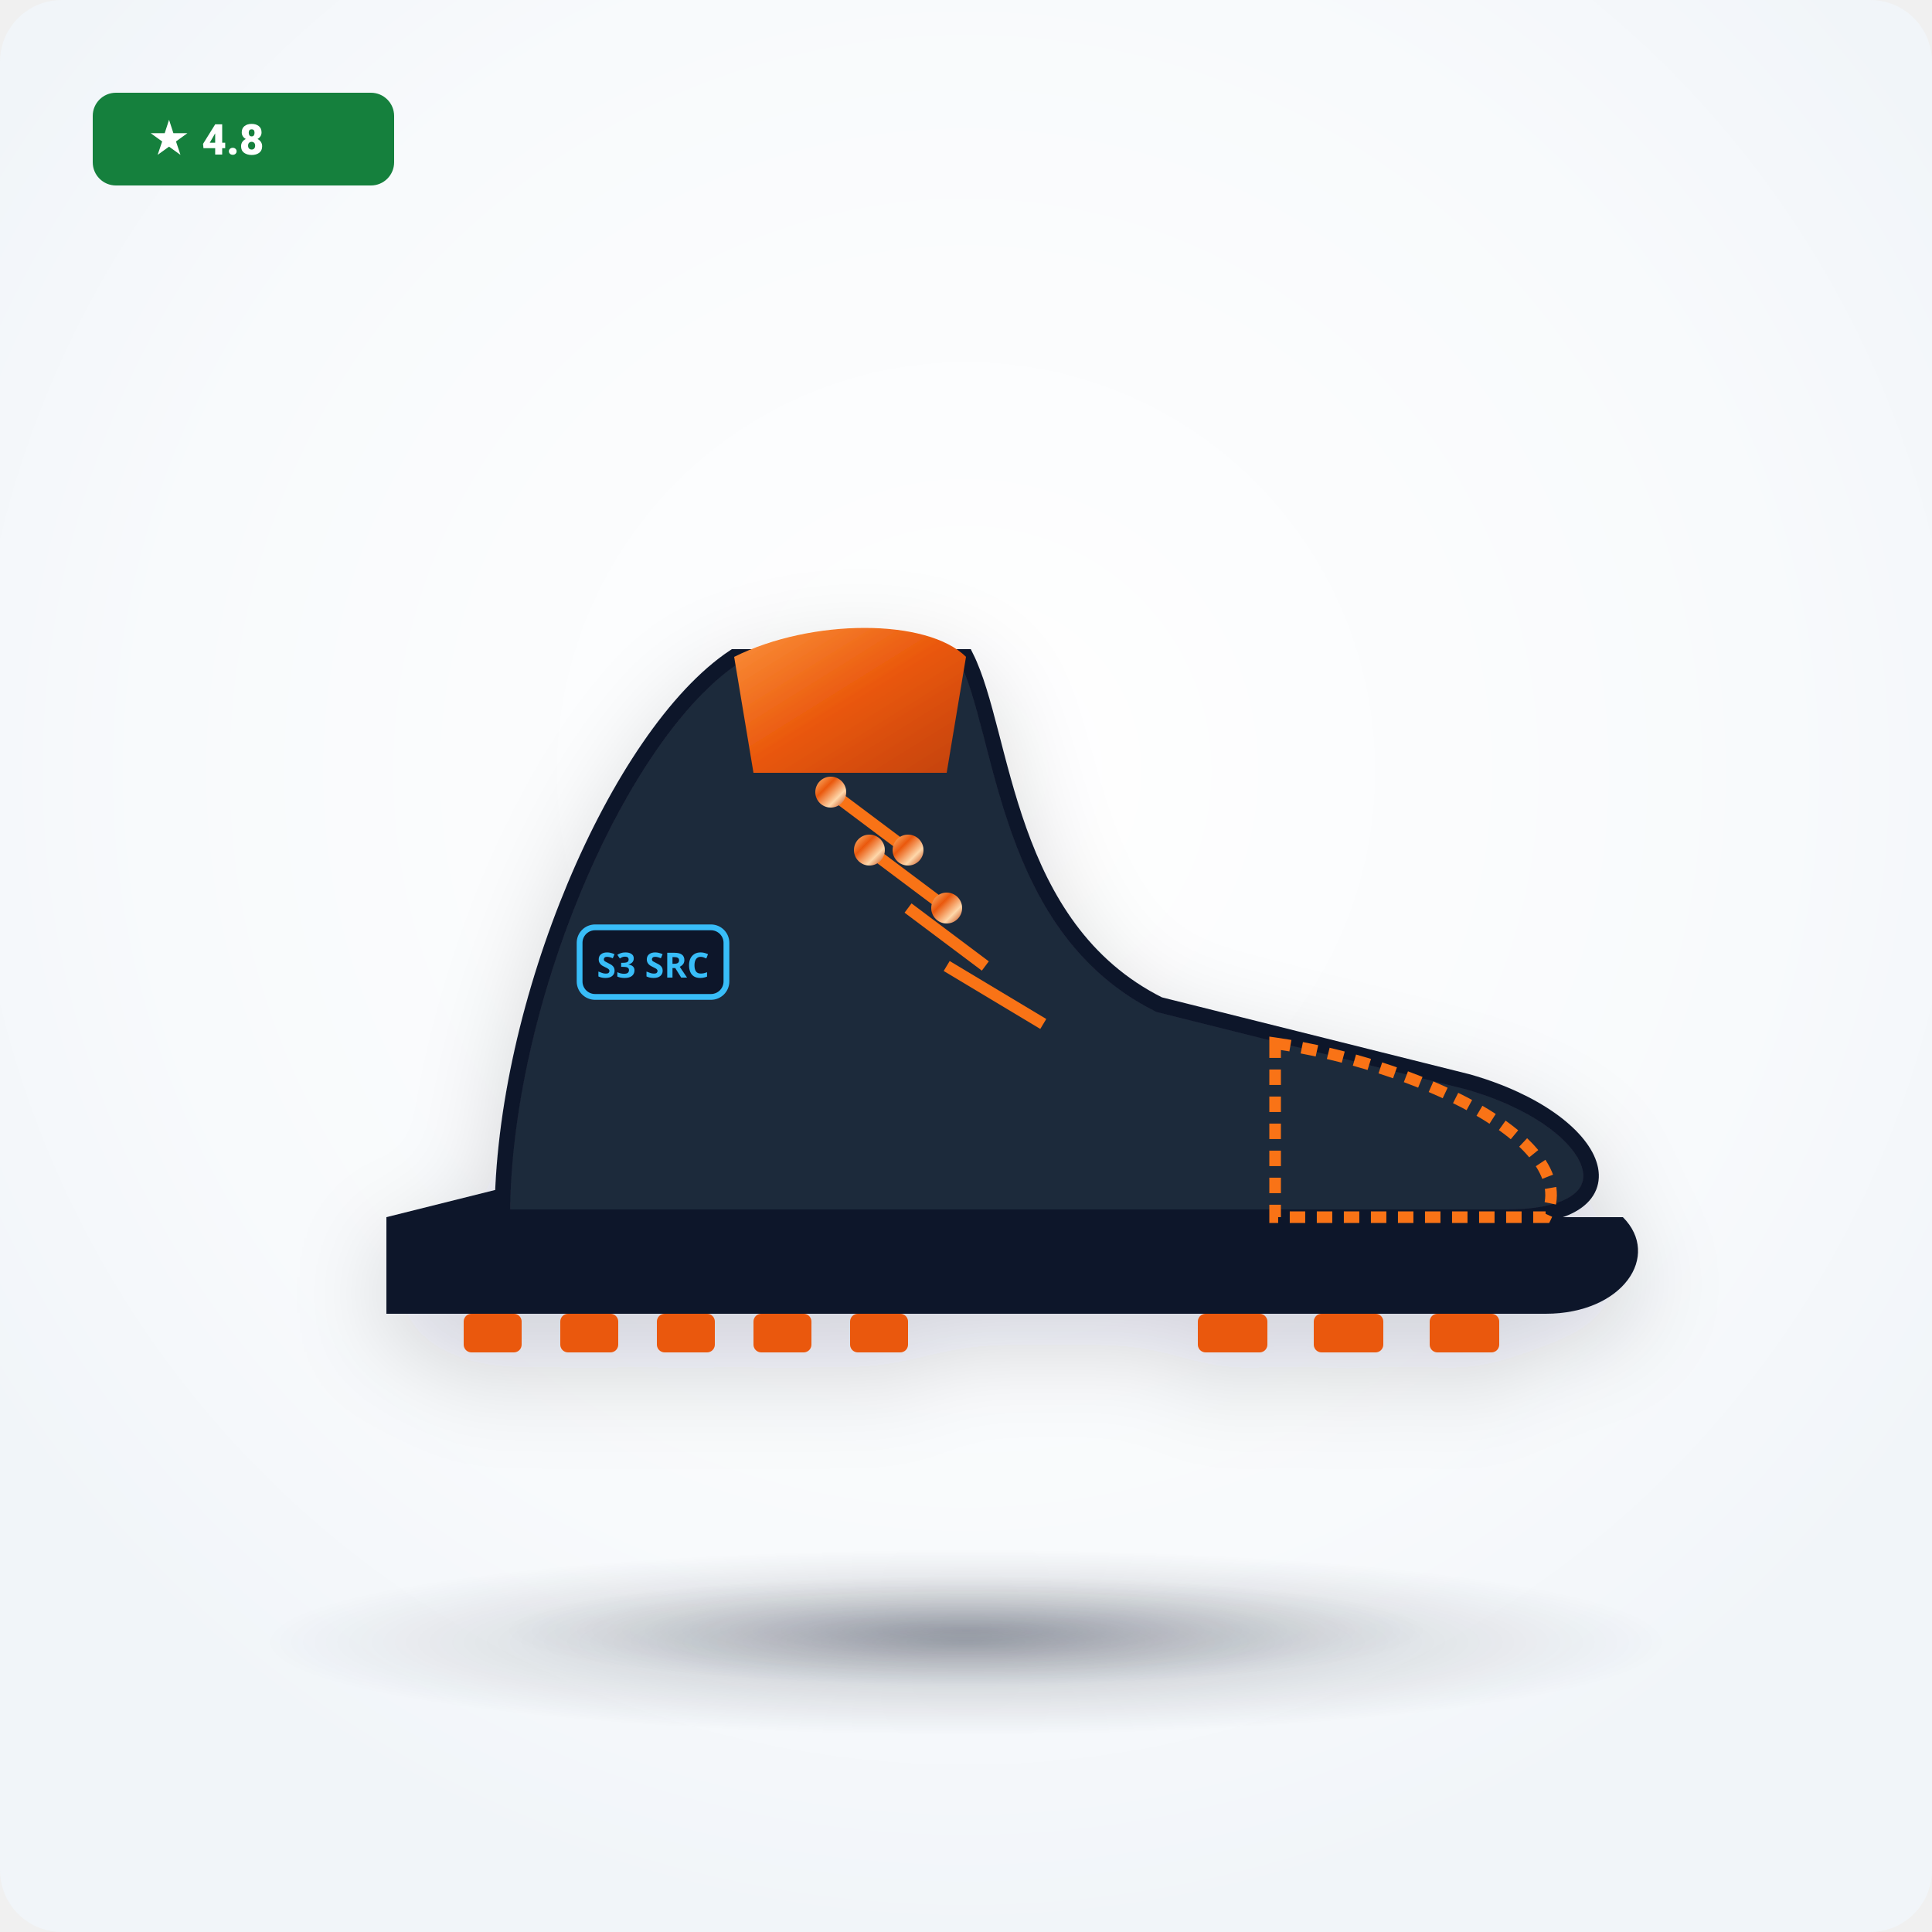
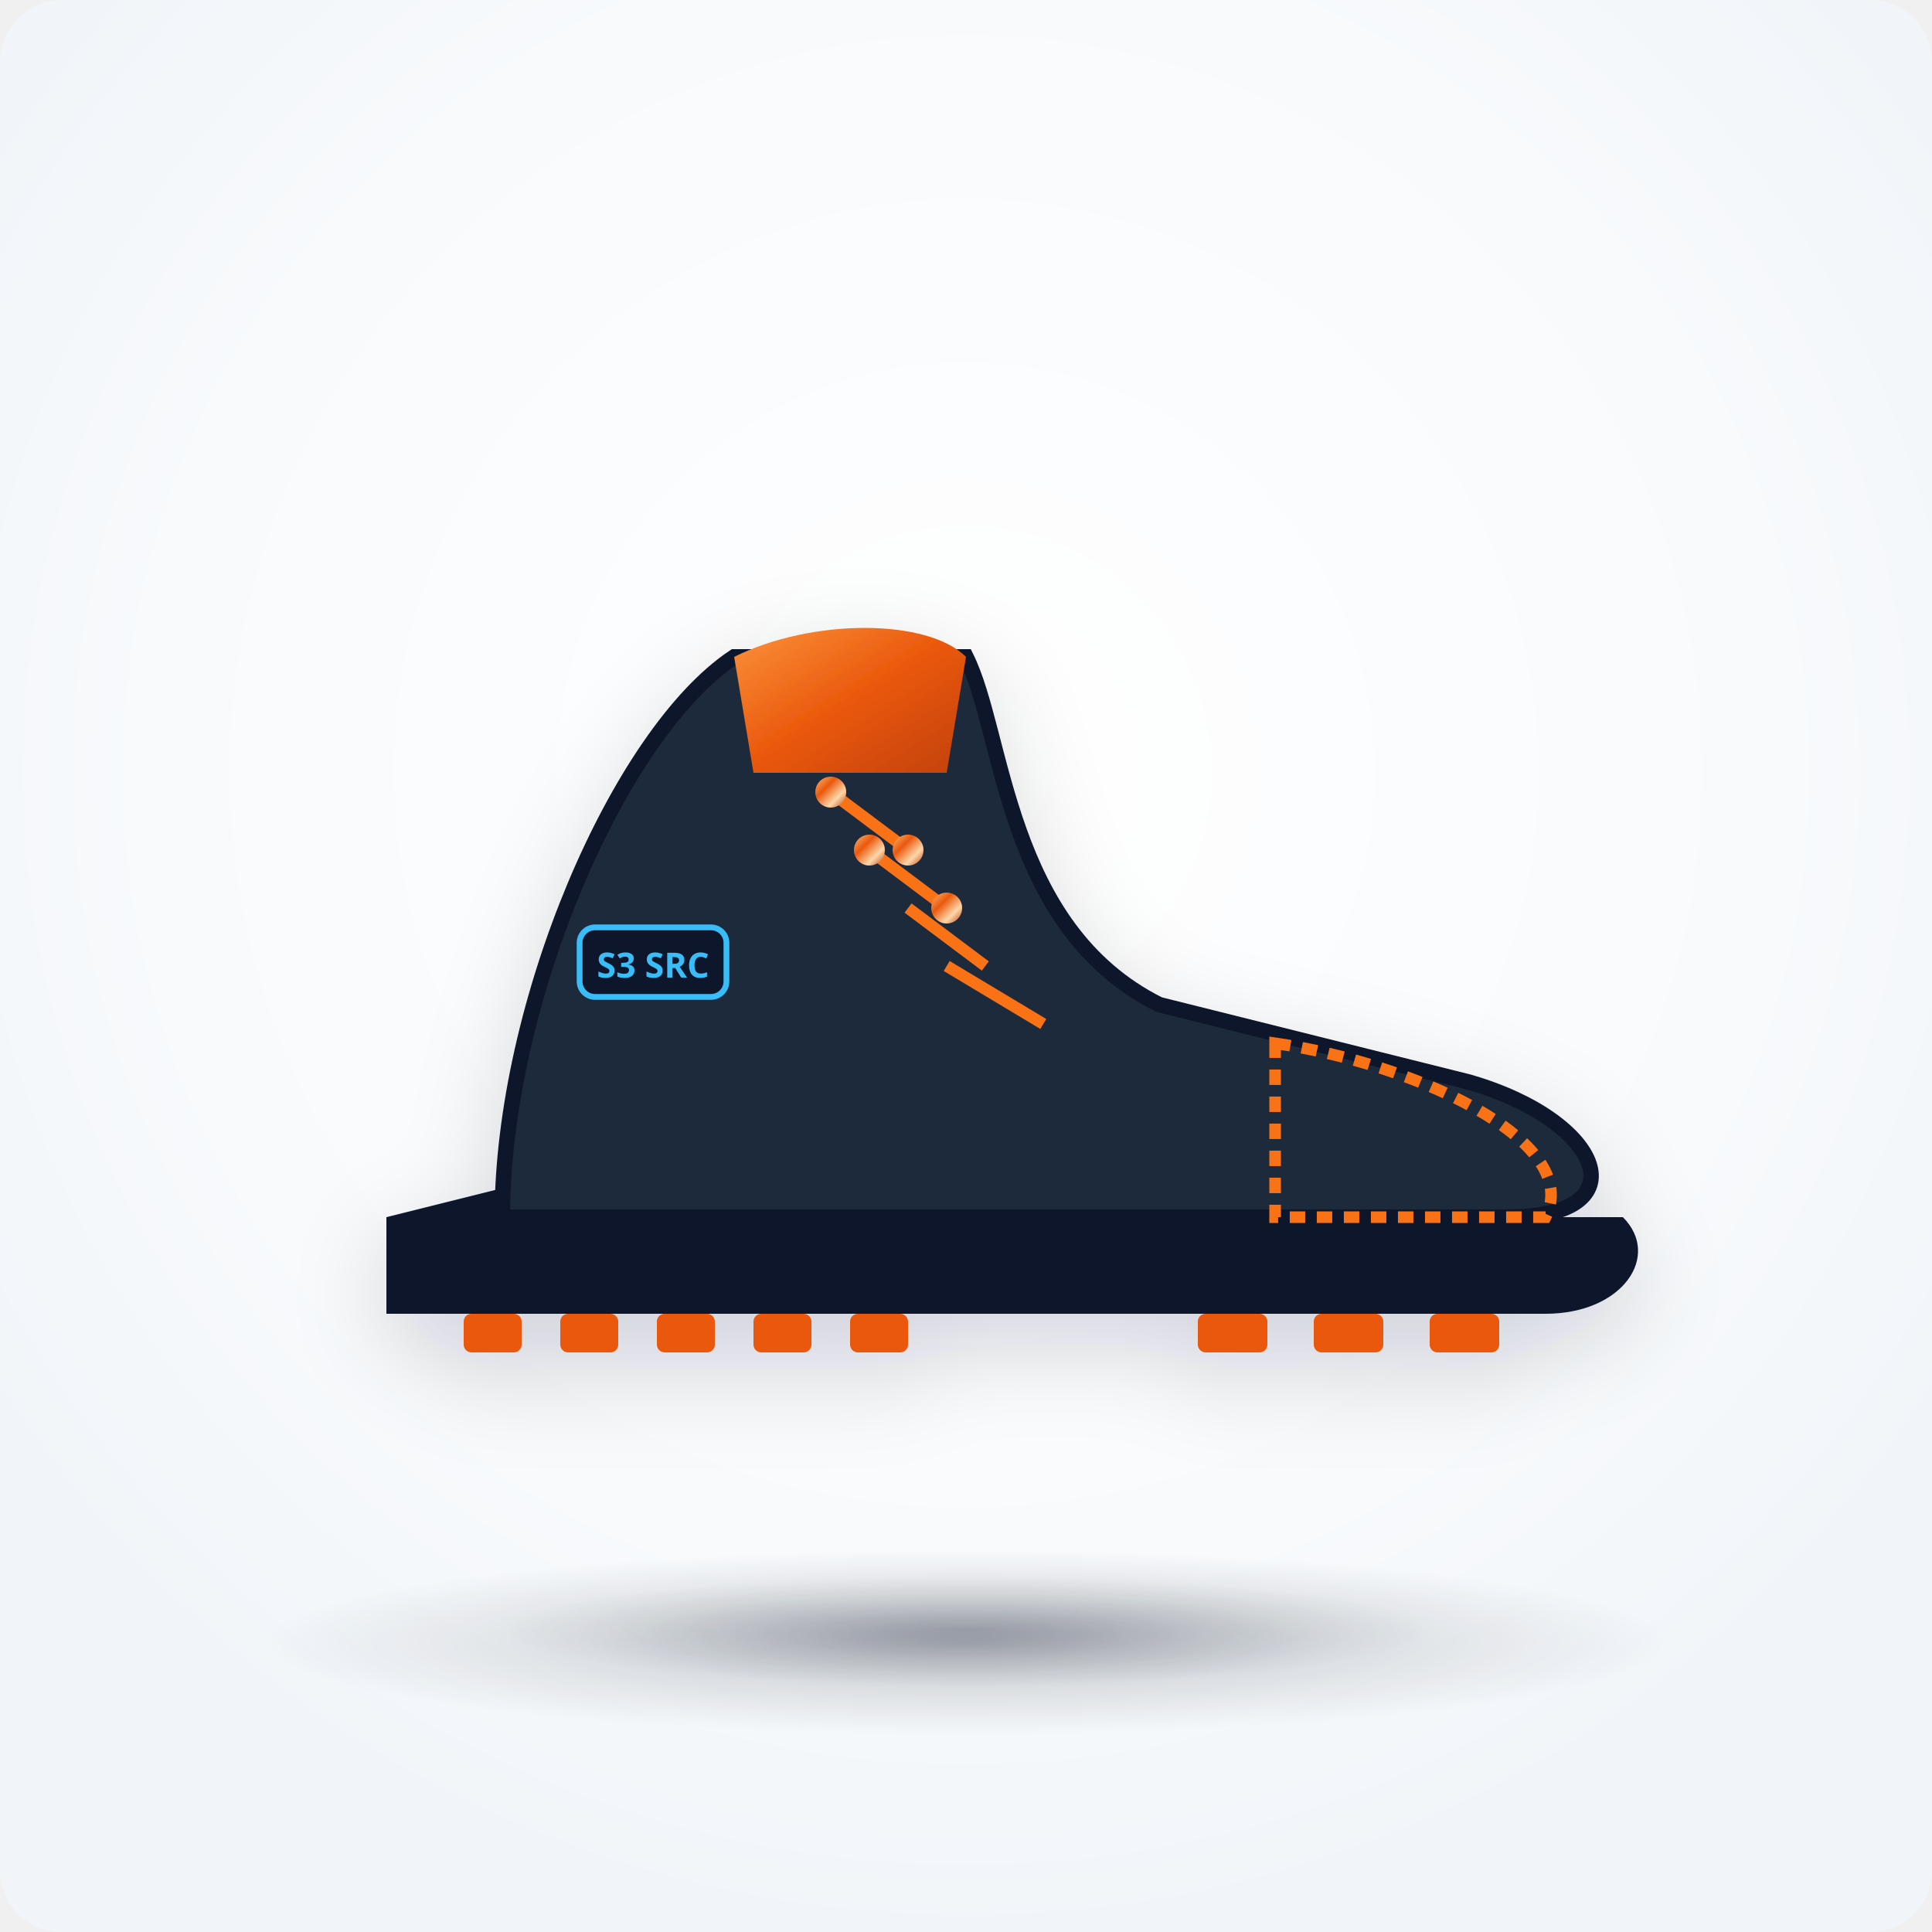
<svg xmlns="http://www.w3.org/2000/svg" viewBox="0 0 500 500" width="500" height="500">
  <defs>
    <radialGradient id="studioBg" cx="50%" cy="40%" r="60%">
      <stop offset="0%" stop-color="#ffffff" />
      <stop offset="70%" stop-color="#f8fafc" />
      <stop offset="100%" stop-color="#f1f5f9" />
    </radialGradient>
    <radialGradient id="contactShadow" cx="50%" cy="50%" r="50%">
      <stop offset="0%" stop-color="rgba(15, 23, 42, 0.28)" />
      <stop offset="50%" stop-color="rgba(15, 23, 42, 0.12)" />
      <stop offset="100%" stop-color="rgba(15, 23, 42, 0)" />
    </radialGradient>
    <linearGradient id="chromeGrad" x1="0%" y1="0%" x2="100%" y2="100%">
      <stop offset="0%" stop-color="#f1f5f9" />
      <stop offset="25%" stop-color="#94a3b8" />
      <stop offset="50%" stop-color="#ffffff" />
      <stop offset="75%" stop-color="#64748b" />
      <stop offset="100%" stop-color="#cbd5e1" />
    </linearGradient>
    <linearGradient id="copperGrad" x1="0%" y1="0%" x2="100%" y2="100%">
      <stop offset="0%" stop-color="#fdba74" />
      <stop offset="35%" stop-color="#ea580c" />
      <stop offset="70%" stop-color="#fed7aa" />
      <stop offset="100%" stop-color="#c2410c" />
    </linearGradient>
    <linearGradient id="darkMetal" x1="0%" y1="0%" x2="0%" y2="100%">
      <stop offset="0%" stop-color="#475569" />
      <stop offset="50%" stop-color="#1e293b" />
      <stop offset="100%" stop-color="#0f172a" />
    </linearGradient>
    <linearGradient id="toolBlue" x1="0%" y1="0%" x2="100%" y2="100%">
      <stop offset="0%" stop-color="#38bdf8" />
      <stop offset="40%" stop-color="#0284c7" />
      <stop offset="100%" stop-color="#0369a1" />
    </linearGradient>
    <linearGradient id="safetyOrange" x1="0%" y1="0%" x2="100%" y2="100%">
      <stop offset="0%" stop-color="#fb923c" />
      <stop offset="50%" stop-color="#ea580c" />
      <stop offset="100%" stop-color="#c2410c" />
    </linearGradient>
    <linearGradient id="dangerRed" x1="0%" y1="0%" x2="100%" y2="100%">
      <stop offset="0%" stop-color="#f87171" />
      <stop offset="50%" stop-color="#dc2626" />
      <stop offset="100%" stop-color="#991b1b" />
    </linearGradient>
    <linearGradient id="cautionYellow" x1="0%" y1="0%" x2="100%" y2="100%">
      <stop offset="0%" stop-color="#fde047" />
      <stop offset="40%" stop-color="#eab308" />
      <stop offset="100%" stop-color="#ca8a04" />
    </linearGradient>
    <filter id="softGlow" x="-20%" y="-20%" width="140%" height="140%">
      <feDropShadow dx="0" dy="8" stdDeviation="12" flood-color="#0f172a" flood-opacity="0.16" />
    </filter>
  </defs>
  <rect width="500" height="500" rx="16" fill="url(#studioBg)" />
  <ellipse cx="250" cy="425" rx="180" ry="24" fill="url(#contactShadow)" />
  <ellipse cx="250" cy="422" rx="120" ry="14" fill="url(#contactShadow)" opacity="0.8" />
  <g filter="url(#softGlow)">
    <g transform="translate(70, 100)">
      <path d="M30 240 L330 240 C350 240 360 225 350 215 L320 215 L300 200 L110 200 L70 205 L30 215 Z" fill="#0f172a" />
      <g fill="#ea580c">
        <rect x="50" y="240" width="15" height="10" rx="2" />
        <rect x="75" y="240" width="15" height="10" rx="2" />
        <rect x="100" y="240" width="15" height="10" rx="2" />
        <rect x="125" y="240" width="15" height="10" rx="2" />
        <rect x="150" y="240" width="15" height="10" rx="2" />
        <rect x="240" y="240" width="18" height="10" rx="2" />
        <rect x="270" y="240" width="18" height="10" rx="2" />
        <rect x="300" y="240" width="18" height="10" rx="2" />
      </g>
      <path d="M60 215 C60 160 90 90 120 70 L180 70 C190 90 190 140 230 160 L310 180 C345 190 355 215 320 215 Z" fill="#1e293b" stroke="#0f172a" stroke-width="4" />
      <path d="M120 70 C140 60 170 60 180 70 L175 100 L125 100 Z" fill="url(#safetyOrange)" />
      <path d="M260 170 C295 175 340 195 330 215 L260 215 Z" fill="none" stroke="#f97316" stroke-width="3" stroke-dasharray="4,3" />
      <g fill="none" stroke="#f97316" stroke-width="3">
        <line x1="145" y1="105" x2="165" y2="120" />
        <line x1="155" y1="120" x2="175" y2="135" />
        <line x1="165" y1="135" x2="185" y2="150" />
        <line x1="175" y1="150" x2="200" y2="165" />
      </g>
      <circle cx="145" cy="105" r="4" fill="url(#copperGrad)" />
      <circle cx="165" cy="120" r="4" fill="url(#copperGrad)" />
      <circle cx="155" cy="120" r="4" fill="url(#copperGrad)" />
      <circle cx="175" cy="135" r="4" fill="url(#copperGrad)" />
      <rect x="80" y="140" width="38" height="18" rx="4" fill="#0f172a" stroke="#38bdf8" stroke-width="1.5" />
      <text x="99" y="153" font-family="sans-serif" font-size="9" font-weight="900" fill="#38bdf8" text-anchor="middle">S3 SRC</text>
    </g>
  </g>
-   <g transform="translate(24, 24)">
-     <rect width="78" height="24" rx="6" fill="#15803d" />
-     <text x="14" y="16" font-family="-apple-system, BlinkMacSystemFont, 'Segoe UI', Roboto, sans-serif" font-size="11" font-weight="800" fill="#ffffff">★ 4.8</text>
-   </g>
</svg>
